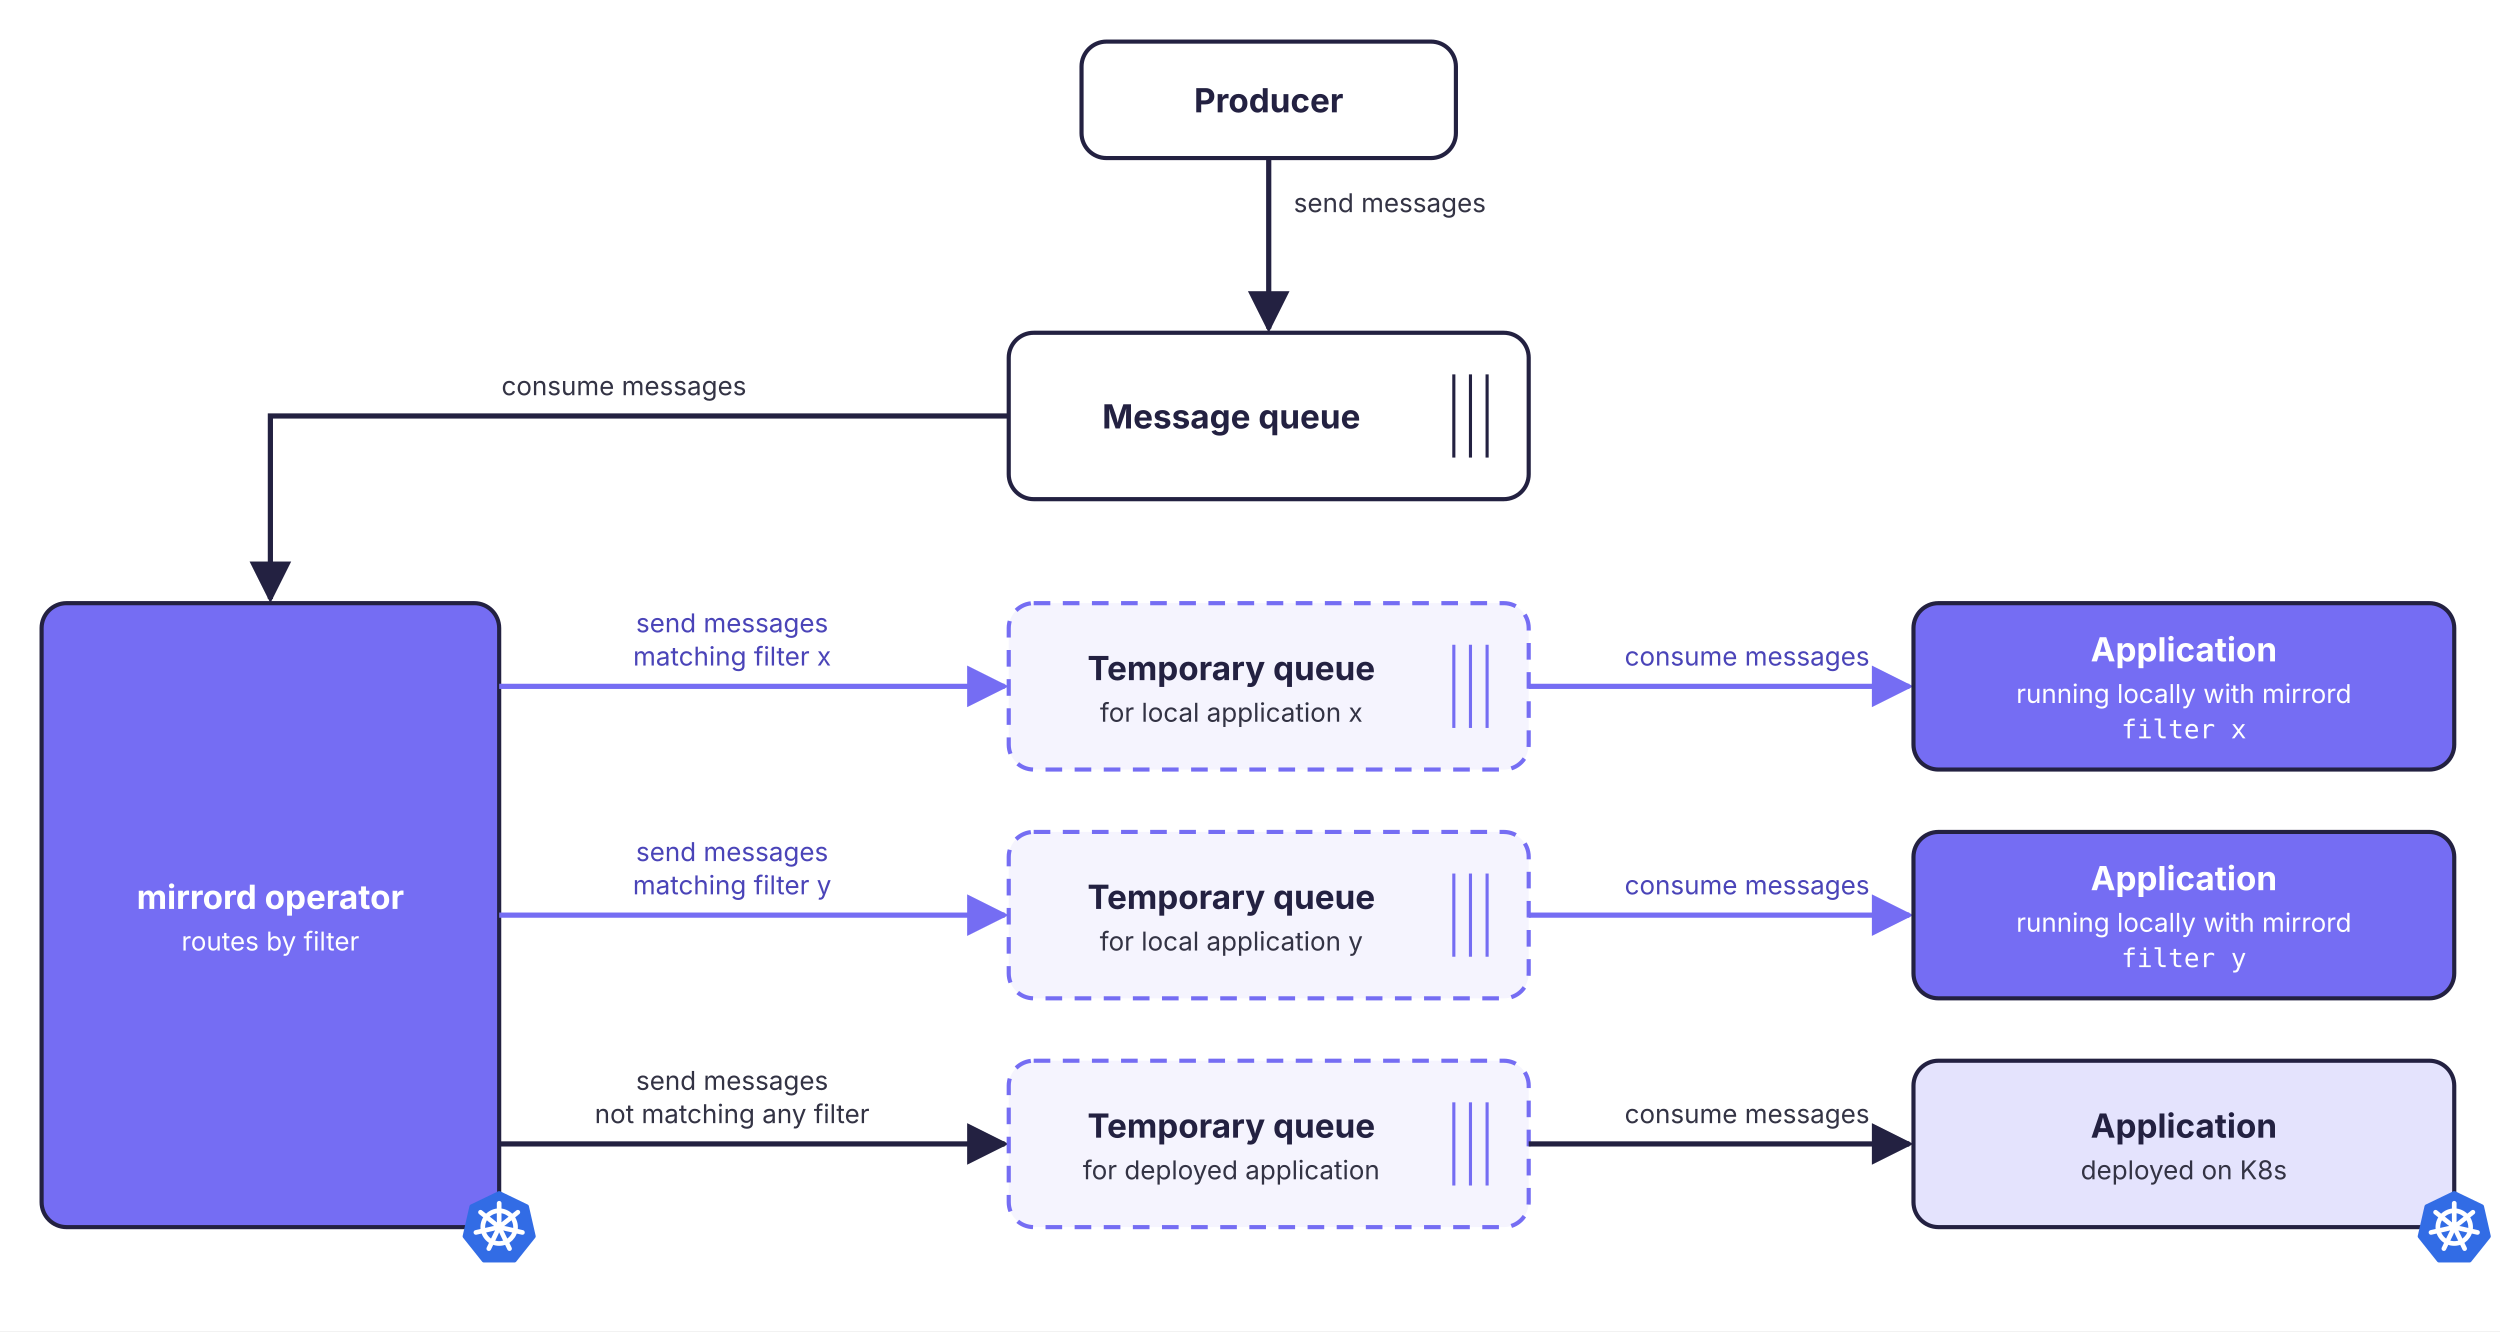
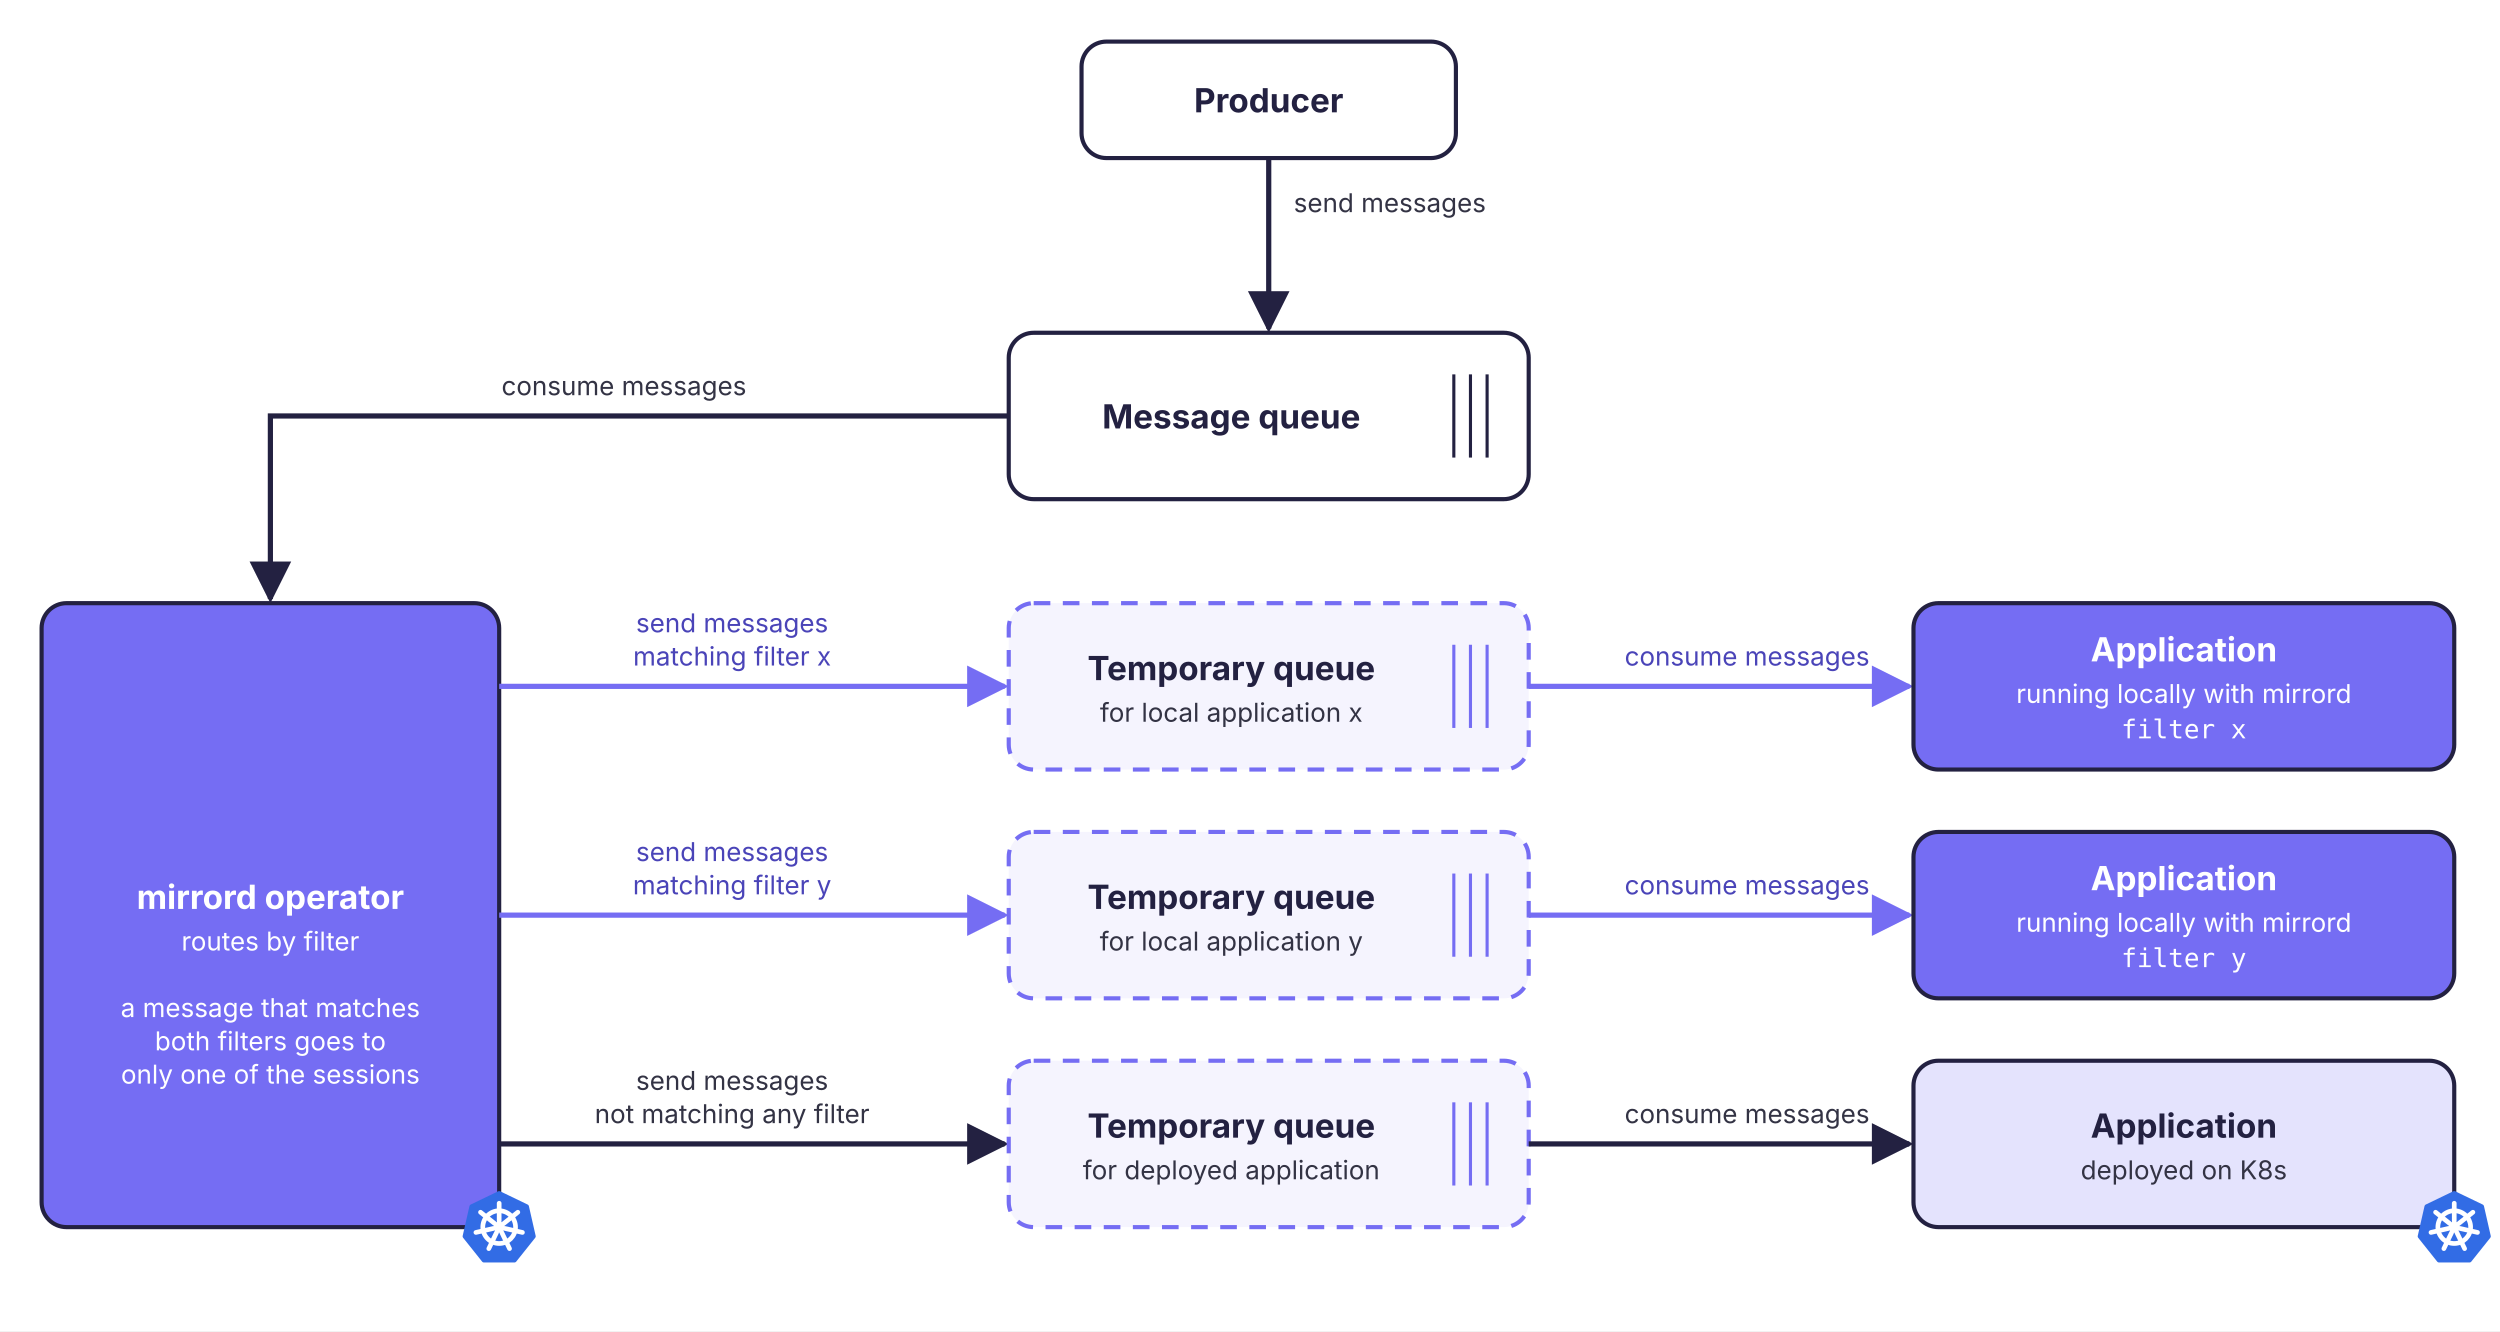
<svg xmlns="http://www.w3.org/2000/svg" viewBox="0 0 1202 640" width="1202" height="640" font-family="Inter, Helvetica, Arial, sans-serif" role="img" aria-labelledby="t d">
  <defs>
    <marker id="arrow" viewBox="0 0 10 10" refX="9" refY="5" markerWidth="8" markerHeight="8" orient="auto-start-reverse">
      <path d="M0 0 L10 5 L0 10 z" fill="#232141" />
    </marker>
    <marker id="arrow-purple" viewBox="0 0 10 10" refX="9" refY="5" markerWidth="8" markerHeight="8" orient="auto-start-reverse">
      <path d="M0 0 L10 5 L0 10 z" fill="#756DF3" />
    </marker>
    <symbol id="k8s" viewBox="0 0 32 32">
      <polygon points="16.00,1.60 27.73,7.25 30.62,19.94 22.51,30.11 9.49,30.11 1.38,19.94 4.27,7.25" fill="#326CE5" stroke="#326CE5" stroke-width="2" stroke-linejoin="round" />
      <g fill="none" stroke="#ffffff" stroke-width="2" stroke-linecap="round">
        <circle cx="16" cy="16" r="7" />
        <line x1="16.00" y1="13.40" x2="16.00" y2="5.80" />
        <line x1="18.03" y1="14.38" x2="23.97" y2="9.64" />
        <line x1="18.53" y1="16.58" x2="25.94" y2="18.27" />
        <line x1="17.13" y1="18.34" x2="20.43" y2="25.19" />
        <line x1="14.87" y1="18.34" x2="11.57" y2="25.19" />
        <line x1="13.47" y1="16.58" x2="6.06" y2="18.27" />
        <line x1="13.97" y1="14.38" x2="8.03" y2="9.64" />
      </g>
      <circle cx="16" cy="16" r="2.4" fill="#ffffff" />
    </symbol>
  </defs>
  <rect x="0" y="0" width="1202" height="640" fill="#ffffff" />
  <rect x="520" y="20" width="180" height="56" rx="12" fill="#ffffff" stroke="#232141" stroke-width="2" />
  <text x="610" y="54" font-size="16" font-weight="700" fill="#232141" text-anchor="middle">Producer</text>
  <line x1="610" y1="76" x2="610" y2="158" stroke="#232141" stroke-width="2.5" marker-end="url(#arrow)" />
  <text x="622" y="102" font-size="12.5" fill="#333344" text-anchor="start">send messages</text>
  <rect x="485" y="160" width="250" height="80" rx="12" fill="#ffffff" stroke="#232141" stroke-width="2" />
  <line x1="699" y1="180" x2="699" y2="220" stroke="#232141" stroke-width="1.5" />
  <line x1="707" y1="180" x2="707" y2="220" stroke="#232141" stroke-width="1.5" />
  <line x1="715" y1="180" x2="715" y2="220" stroke="#232141" stroke-width="1.5" />
  <text x="592" y="206" font-size="16" font-weight="700" fill="#232141" text-anchor="middle">Message queue</text>
  <polyline points="485,200 130,200 130,288" fill="none" stroke="#232141" stroke-width="2.5" marker-end="url(#arrow)" />
  <text x="300" y="190" font-size="12.5" fill="#333344" text-anchor="middle">consume messages</text>
  <rect x="20" y="290" width="220" height="300" rx="12" fill="#756DF3" stroke="#232141" stroke-width="2" />
  <text x="130" y="437" font-size="16" font-weight="700" fill="#ffffff" text-anchor="middle">mirrord operator</text>
  <text x="130" y="457" font-size="12.5" fill="#ffffff" text-anchor="middle">routes by filter</text>
+   <text x="130" y="489" font-size="12.5" fill="#ffffff" text-anchor="middle">a message that matches</text>
+   <text x="130" y="505" font-size="12.5" fill="#ffffff" text-anchor="middle">both filters goes to</text>
+   <text x="130" y="521" font-size="12.5" fill="#ffffff" text-anchor="middle">only one of the sessions</text>
  <line x1="240" y1="330" x2="483" y2="330" stroke="#756DF3" stroke-width="2.5" marker-end="url(#arrow-purple)" />
  <text x="352" y="304" font-size="12.5" fill="#4a44b8" text-anchor="middle">send messages</text>
  <text x="352" y="320" font-size="12.5" fill="#4a44b8" text-anchor="middle">matching filter x</text>
  <rect x="485" y="290" width="250" height="80" rx="12" fill="#F5F4FE" stroke="#756DF3" stroke-width="2" stroke-dasharray="8 6" />
  <line x1="699" y1="310" x2="699" y2="350" stroke="#756DF3" stroke-width="1.5" />
  <line x1="707" y1="310" x2="707" y2="350" stroke="#756DF3" stroke-width="1.5" />
  <line x1="715" y1="310" x2="715" y2="350" stroke="#756DF3" stroke-width="1.5" />
  <text x="592" y="327" font-size="16" font-weight="700" fill="#232141" text-anchor="middle">Temporary queue</text>
  <text x="592" y="347" font-size="12.5" fill="#333344" text-anchor="middle">for local application x</text>
  <line x1="735" y1="330" x2="918" y2="330" stroke="#756DF3" stroke-width="2.5" marker-end="url(#arrow-purple)" />
  <text x="840" y="320" font-size="12.5" fill="#4a44b8" text-anchor="middle">consume messages</text>
  <rect x="920" y="290" width="260" height="80" rx="12" fill="#756DF3" stroke="#232141" stroke-width="2" />
  <text x="1050" y="318" font-size="16" font-weight="700" fill="#ffffff" text-anchor="middle">Application</text>
  <text x="1050" y="338" font-size="12.5" fill="#ffffff" text-anchor="middle">running locally with mirrord</text>
  <text x="1050" y="355" font-size="12.5" font-family="Menlo, Consolas, monospace" fill="#ffffff" text-anchor="middle">filter x</text>
  <line x1="240" y1="440" x2="483" y2="440" stroke="#756DF3" stroke-width="2.5" marker-end="url(#arrow-purple)" />
  <text x="352" y="414" font-size="12.5" fill="#4a44b8" text-anchor="middle">send messages</text>
  <text x="352" y="430" font-size="12.5" fill="#4a44b8" text-anchor="middle">matching filter y</text>
  <rect x="485" y="400" width="250" height="80" rx="12" fill="#F5F4FE" stroke="#756DF3" stroke-width="2" stroke-dasharray="8 6" />
  <line x1="699" y1="420" x2="699" y2="460" stroke="#756DF3" stroke-width="1.5" />
  <line x1="707" y1="420" x2="707" y2="460" stroke="#756DF3" stroke-width="1.5" />
  <line x1="715" y1="420" x2="715" y2="460" stroke="#756DF3" stroke-width="1.5" />
  <text x="592" y="437" font-size="16" font-weight="700" fill="#232141" text-anchor="middle">Temporary queue</text>
  <text x="592" y="457" font-size="12.5" fill="#333344" text-anchor="middle">for local application y</text>
  <line x1="735" y1="440" x2="918" y2="440" stroke="#756DF3" stroke-width="2.5" marker-end="url(#arrow-purple)" />
  <text x="840" y="430" font-size="12.5" fill="#4a44b8" text-anchor="middle">consume messages</text>
  <rect x="920" y="400" width="260" height="80" rx="12" fill="#756DF3" stroke="#232141" stroke-width="2" />
  <text x="1050" y="428" font-size="16" font-weight="700" fill="#ffffff" text-anchor="middle">Application</text>
  <text x="1050" y="448" font-size="12.5" fill="#ffffff" text-anchor="middle">running locally with mirrord</text>
  <text x="1050" y="465" font-size="12.5" font-family="Menlo, Consolas, monospace" fill="#ffffff" text-anchor="middle">filter y</text>
  <line x1="240" y1="550" x2="483" y2="550" stroke="#232141" stroke-width="2.5" marker-end="url(#arrow)" />
  <text x="352" y="524" font-size="12.5" fill="#333344" text-anchor="middle">send messages</text>
  <text x="352" y="540" font-size="12.5" fill="#333344" text-anchor="middle">not matching any filter</text>
  <rect x="485" y="510" width="250" height="80" rx="12" fill="#F5F4FE" stroke="#756DF3" stroke-width="2" stroke-dasharray="8 6" />
  <line x1="699" y1="530" x2="699" y2="570" stroke="#756DF3" stroke-width="1.5" />
  <line x1="707" y1="530" x2="707" y2="570" stroke="#756DF3" stroke-width="1.5" />
  <line x1="715" y1="530" x2="715" y2="570" stroke="#756DF3" stroke-width="1.5" />
  <text x="592" y="547" font-size="16" font-weight="700" fill="#232141" text-anchor="middle">Temporary queue</text>
  <text x="592" y="567" font-size="12.5" fill="#333344" text-anchor="middle">for deployed application</text>
  <line x1="735" y1="550" x2="918" y2="550" stroke="#232141" stroke-width="2.5" marker-end="url(#arrow)" />
  <text x="840" y="540" font-size="12.5" fill="#333344" text-anchor="middle">consume messages</text>
  <rect x="920" y="510" width="260" height="80" rx="12" fill="#E4E3FD" stroke="#232141" stroke-width="2" />
  <text x="1050" y="547" font-size="16" font-weight="700" fill="#232141" text-anchor="middle">Application</text>
  <text x="1050" y="567" font-size="12.5" fill="#333344" text-anchor="middle">deployed on K8s</text>
  <use href="#k8s" x="222" y="572" width="36" height="36" />
  <use href="#k8s" x="1162" y="572" width="36" height="36" />
</svg>
